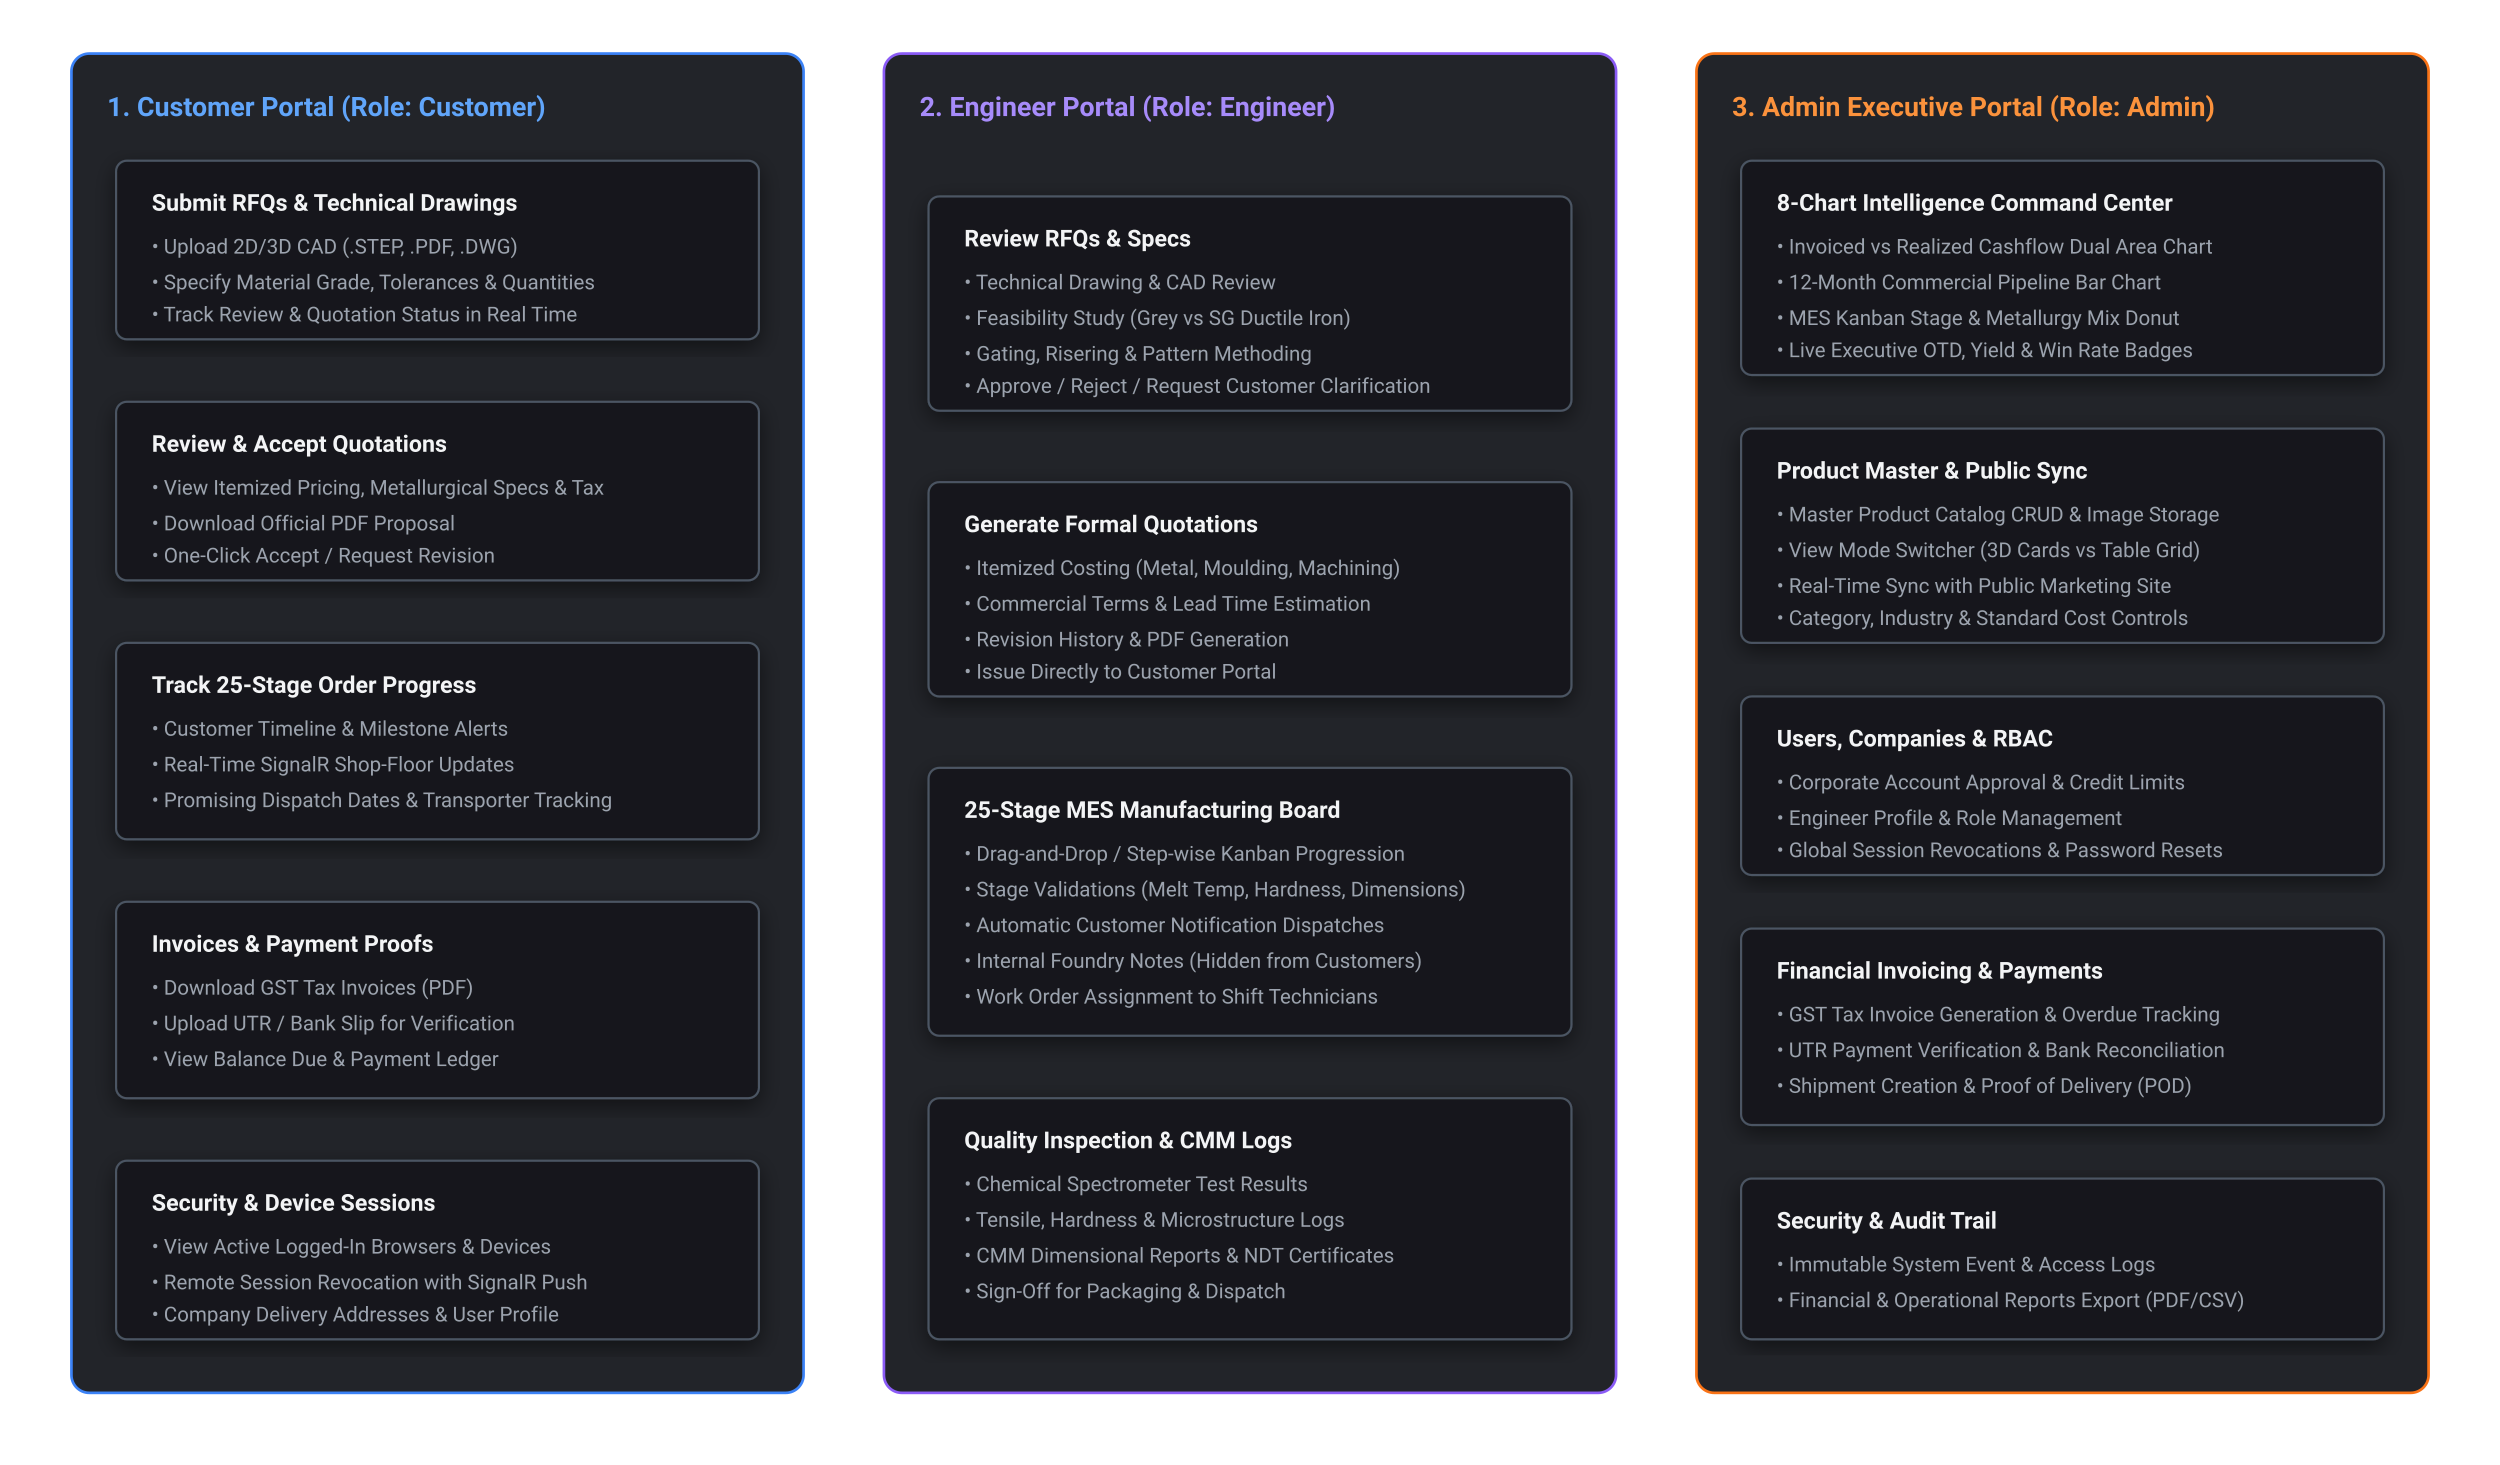
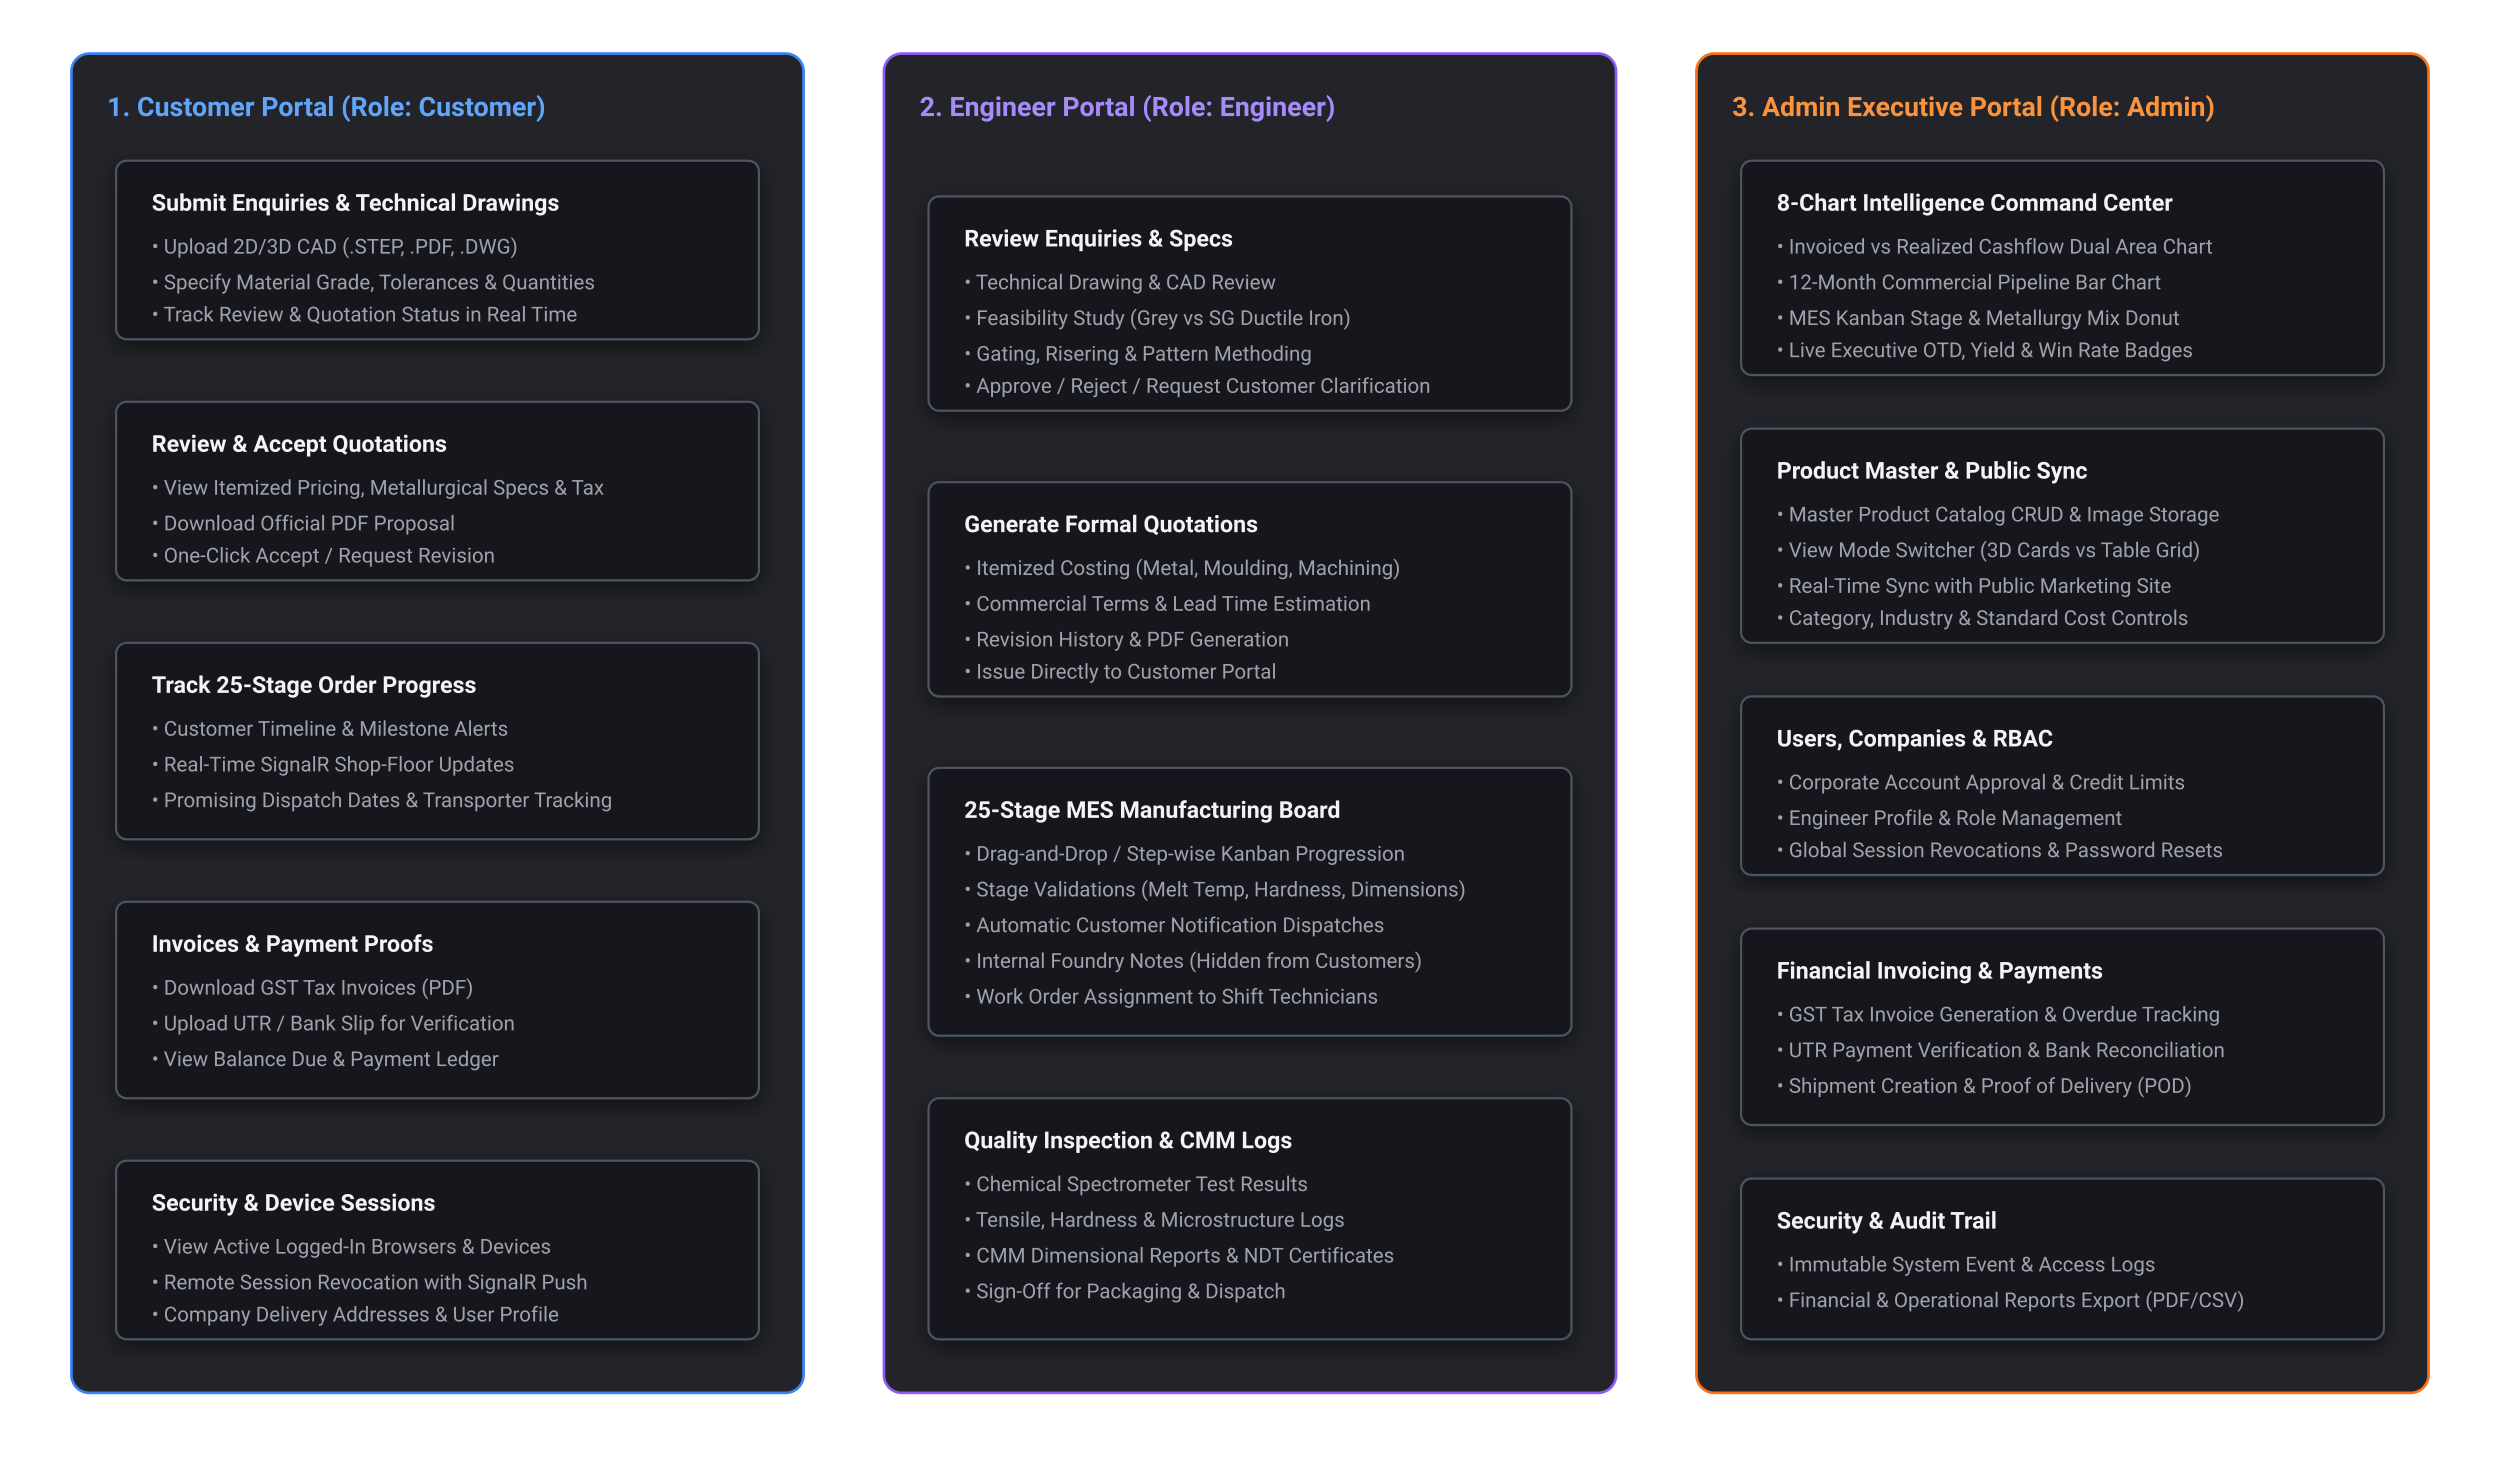
<svg xmlns="http://www.w3.org/2000/svg" viewBox="0 0 1400 820" width="100%" height="100%" style="background-color: #121316; font-family: -apple-system, BlinkMacSystemFont, 'Segoe UI', Roboto, Helvetica, Arial, sans-serif;">
  <defs>
    <filter id="card-shadow" x="-10%" y="-10%" width="120%" height="120%">
      <feDropShadow dx="0" dy="4" stdDeviation="6" flood-color="#000000" flood-opacity="0.5" />
    </filter>
  </defs>
  <rect x="40" y="30" width="410" height="750" rx="10" fill="#222429" stroke="#3b82f6" stroke-width="1.5" />
  <text x="60" y="65" fill="#60a5fa" font-size="15" font-weight="700">1. Customer Portal (Role: Customer)</text>
  <g filter="url(#card-shadow)">
    <rect x="65" y="90" width="360" height="100" rx="6" fill="#18191c" stroke="#4b5563" stroke-width="1.2" />
-     <text x="85" y="118" fill="#f3f4f6" font-size="13" font-weight="700">Submit RFQs &amp; Technical Drawings</text>
+     <text x="85" y="118" fill="#f3f4f6" font-size="13" font-weight="700">Submit Enquiries &amp; Technical Drawings</text>
    <text x="85" y="142" fill="#9ca3af" font-size="11.5">• Upload 2D/3D CAD (.STEP, .PDF, .DWG)</text>
    <text x="85" y="162" fill="#9ca3af" font-size="11.5">• Specify Material Grade, Tolerances &amp; Quantities</text>
    <text x="85" y="180" fill="#9ca3af" font-size="11.5">• Track Review &amp; Quotation Status in Real Time</text>
  </g>
  <g filter="url(#card-shadow)">
    <rect x="65" y="225" width="360" height="100" rx="6" fill="#18191c" stroke="#4b5563" stroke-width="1.2" />
    <text x="85" y="253" fill="#f3f4f6" font-size="13" font-weight="700">Review &amp; Accept Quotations</text>
    <text x="85" y="277" fill="#9ca3af" font-size="11.5">• View Itemized Pricing, Metallurgical Specs &amp; Tax</text>
    <text x="85" y="297" fill="#9ca3af" font-size="11.5">• Download Official PDF Proposal</text>
    <text x="85" y="315" fill="#9ca3af" font-size="11.5">• One-Click Accept / Request Revision</text>
  </g>
  <g filter="url(#card-shadow)">
    <rect x="65" y="360" width="360" height="110" rx="6" fill="#18191c" stroke="#4b5563" stroke-width="1.2" />
    <text x="85" y="388" fill="#f3f4f6" font-size="13" font-weight="700">Track 25-Stage Order Progress</text>
    <text x="85" y="412" fill="#9ca3af" font-size="11.5">• Customer Timeline &amp; Milestone Alerts</text>
    <text x="85" y="432" fill="#9ca3af" font-size="11.5">• Real-Time SignalR Shop-Floor Updates</text>
    <text x="85" y="452" fill="#9ca3af" font-size="11.5">• Promising Dispatch Dates &amp; Transporter Tracking</text>
  </g>
  <g filter="url(#card-shadow)">
    <rect x="65" y="505" width="360" height="110" rx="6" fill="#18191c" stroke="#4b5563" stroke-width="1.2" />
    <text x="85" y="533" fill="#f3f4f6" font-size="13" font-weight="700">Invoices &amp; Payment Proofs</text>
    <text x="85" y="557" fill="#9ca3af" font-size="11.5">• Download GST Tax Invoices (PDF)</text>
    <text x="85" y="577" fill="#9ca3af" font-size="11.5">• Upload UTR / Bank Slip for Verification</text>
    <text x="85" y="597" fill="#9ca3af" font-size="11.5">• View Balance Due &amp; Payment Ledger</text>
  </g>
  <g filter="url(#card-shadow)">
    <rect x="65" y="650" width="360" height="100" rx="6" fill="#18191c" stroke="#4b5563" stroke-width="1.2" />
    <text x="85" y="678" fill="#f3f4f6" font-size="13" font-weight="700">Security &amp; Device Sessions</text>
    <text x="85" y="702" fill="#9ca3af" font-size="11.5">• View Active Logged-In Browsers &amp; Devices</text>
    <text x="85" y="722" fill="#9ca3af" font-size="11.5">• Remote Session Revocation with SignalR Push</text>
    <text x="85" y="740" fill="#9ca3af" font-size="11.5">• Company Delivery Addresses &amp; User Profile</text>
  </g>
  <rect x="495" y="30" width="410" height="750" rx="10" fill="#222429" stroke="#8b5cf6" stroke-width="1.5" />
  <text x="515" y="65" fill="#a78bfa" font-size="15" font-weight="700">2. Engineer Portal (Role: Engineer)</text>
  <g filter="url(#card-shadow)">
    <rect x="520" y="110" width="360" height="120" rx="6" fill="#18191c" stroke="#4b5563" stroke-width="1.2" />
-     <text x="540" y="138" fill="#f3f4f6" font-size="13" font-weight="700">Review RFQs &amp; Specs</text>
+     <text x="540" y="138" fill="#f3f4f6" font-size="13" font-weight="700">Review Enquiries &amp; Specs</text>
    <text x="540" y="162" fill="#9ca3af" font-size="11.5">• Technical Drawing &amp; CAD Review</text>
    <text x="540" y="182" fill="#9ca3af" font-size="11.5">• Feasibility Study (Grey vs SG Ductile Iron)</text>
    <text x="540" y="202" fill="#9ca3af" font-size="11.5">• Gating, Risering &amp; Pattern Methoding</text>
    <text x="540" y="220" fill="#9ca3af" font-size="11.5">• Approve / Reject / Request Customer Clarification</text>
  </g>
  <g filter="url(#card-shadow)">
    <rect x="520" y="270" width="360" height="120" rx="6" fill="#18191c" stroke="#4b5563" stroke-width="1.2" />
    <text x="540" y="298" fill="#f3f4f6" font-size="13" font-weight="700">Generate Formal Quotations</text>
    <text x="540" y="322" fill="#9ca3af" font-size="11.5">• Itemized Costing (Metal, Moulding, Machining)</text>
    <text x="540" y="342" fill="#9ca3af" font-size="11.5">• Commercial Terms &amp; Lead Time Estimation</text>
    <text x="540" y="362" fill="#9ca3af" font-size="11.5">• Revision History &amp; PDF Generation</text>
    <text x="540" y="380" fill="#9ca3af" font-size="11.5">• Issue Directly to Customer Portal</text>
  </g>
  <g filter="url(#card-shadow)">
    <rect x="520" y="430" width="360" height="150" rx="6" fill="#18191c" stroke="#4b5563" stroke-width="1.2" />
    <text x="540" y="458" fill="#f3f4f6" font-size="13" font-weight="700">25-Stage MES Manufacturing Board</text>
    <text x="540" y="482" fill="#9ca3af" font-size="11.5">• Drag-and-Drop / Step-wise Kanban Progression</text>
    <text x="540" y="502" fill="#9ca3af" font-size="11.5">• Stage Validations (Melt Temp, Hardness, Dimensions)</text>
    <text x="540" y="522" fill="#9ca3af" font-size="11.5">• Automatic Customer Notification Dispatches</text>
    <text x="540" y="542" fill="#9ca3af" font-size="11.5">• Internal Foundry Notes (Hidden from Customers)</text>
    <text x="540" y="562" fill="#9ca3af" font-size="11.5">• Work Order Assignment to Shift Technicians</text>
  </g>
  <g filter="url(#card-shadow)">
    <rect x="520" y="615" width="360" height="135" rx="6" fill="#18191c" stroke="#4b5563" stroke-width="1.2" />
    <text x="540" y="643" fill="#f3f4f6" font-size="13" font-weight="700">Quality Inspection &amp; CMM Logs</text>
    <text x="540" y="667" fill="#9ca3af" font-size="11.5">• Chemical Spectrometer Test Results</text>
    <text x="540" y="687" fill="#9ca3af" font-size="11.5">• Tensile, Hardness &amp; Microstructure Logs</text>
    <text x="540" y="707" fill="#9ca3af" font-size="11.5">• CMM Dimensional Reports &amp; NDT Certificates</text>
    <text x="540" y="727" fill="#9ca3af" font-size="11.5">• Sign-Off for Packaging &amp; Dispatch</text>
  </g>
  <rect x="950" y="30" width="410" height="750" rx="10" fill="#222429" stroke="#f97316" stroke-width="1.5" />
  <text x="970" y="65" fill="#fb923c" font-size="15" font-weight="700">3. Admin Executive Portal (Role: Admin)</text>
  <g filter="url(#card-shadow)">
    <rect x="975" y="90" width="360" height="120" rx="6" fill="#18191c" stroke="#4b5563" stroke-width="1.2" />
    <text x="995" y="118" fill="#f3f4f6" font-size="13" font-weight="700">8-Chart Intelligence Command Center</text>
    <text x="995" y="142" fill="#9ca3af" font-size="11.5">• Invoiced vs Realized Cashflow Dual Area Chart</text>
    <text x="995" y="162" fill="#9ca3af" font-size="11.5">• 12-Month Commercial Pipeline Bar Chart</text>
    <text x="995" y="182" fill="#9ca3af" font-size="11.5">• MES Kanban Stage &amp; Metallurgy Mix Donut</text>
    <text x="995" y="200" fill="#9ca3af" font-size="11.5">• Live Executive OTD, Yield &amp; Win Rate Badges</text>
  </g>
  <g filter="url(#card-shadow)">
    <rect x="975" y="240" width="360" height="120" rx="6" fill="#18191c" stroke="#4b5563" stroke-width="1.2" />
    <text x="995" y="268" fill="#f3f4f6" font-size="13" font-weight="700">Product Master &amp; Public Sync</text>
    <text x="995" y="292" fill="#9ca3af" font-size="11.5">• Master Product Catalog CRUD &amp; Image Storage</text>
    <text x="995" y="312" fill="#9ca3af" font-size="11.5">• View Mode Switcher (3D Cards vs Table Grid)</text>
    <text x="995" y="332" fill="#9ca3af" font-size="11.5">• Real-Time Sync with Public Marketing Site</text>
    <text x="995" y="350" fill="#9ca3af" font-size="11.5">• Category, Industry &amp; Standard Cost Controls</text>
  </g>
  <g filter="url(#card-shadow)">
    <rect x="975" y="390" width="360" height="100" rx="6" fill="#18191c" stroke="#4b5563" stroke-width="1.2" />
    <text x="995" y="418" fill="#f3f4f6" font-size="13" font-weight="700">Users, Companies &amp; RBAC</text>
    <text x="995" y="442" fill="#9ca3af" font-size="11.5">• Corporate Account Approval &amp; Credit Limits</text>
    <text x="995" y="462" fill="#9ca3af" font-size="11.5">• Engineer Profile &amp; Role Management</text>
    <text x="995" y="480" fill="#9ca3af" font-size="11.5">• Global Session Revocations &amp; Password Resets</text>
  </g>
  <g filter="url(#card-shadow)">
    <rect x="975" y="520" width="360" height="110" rx="6" fill="#18191c" stroke="#4b5563" stroke-width="1.2" />
    <text x="995" y="548" fill="#f3f4f6" font-size="13" font-weight="700">Financial Invoicing &amp; Payments</text>
    <text x="995" y="572" fill="#9ca3af" font-size="11.5">• GST Tax Invoice Generation &amp; Overdue Tracking</text>
    <text x="995" y="592" fill="#9ca3af" font-size="11.5">• UTR Payment Verification &amp; Bank Reconciliation</text>
    <text x="995" y="612" fill="#9ca3af" font-size="11.5">• Shipment Creation &amp; Proof of Delivery (POD)</text>
  </g>
  <g filter="url(#card-shadow)">
    <rect x="975" y="660" width="360" height="90" rx="6" fill="#18191c" stroke="#4b5563" stroke-width="1.2" />
    <text x="995" y="688" fill="#f3f4f6" font-size="13" font-weight="700">Security &amp; Audit Trail</text>
    <text x="995" y="712" fill="#9ca3af" font-size="11.5">• Immutable System Event &amp; Access Logs</text>
    <text x="995" y="732" fill="#9ca3af" font-size="11.5">• Financial &amp; Operational Reports Export (PDF/CSV)</text>
  </g>
</svg>
